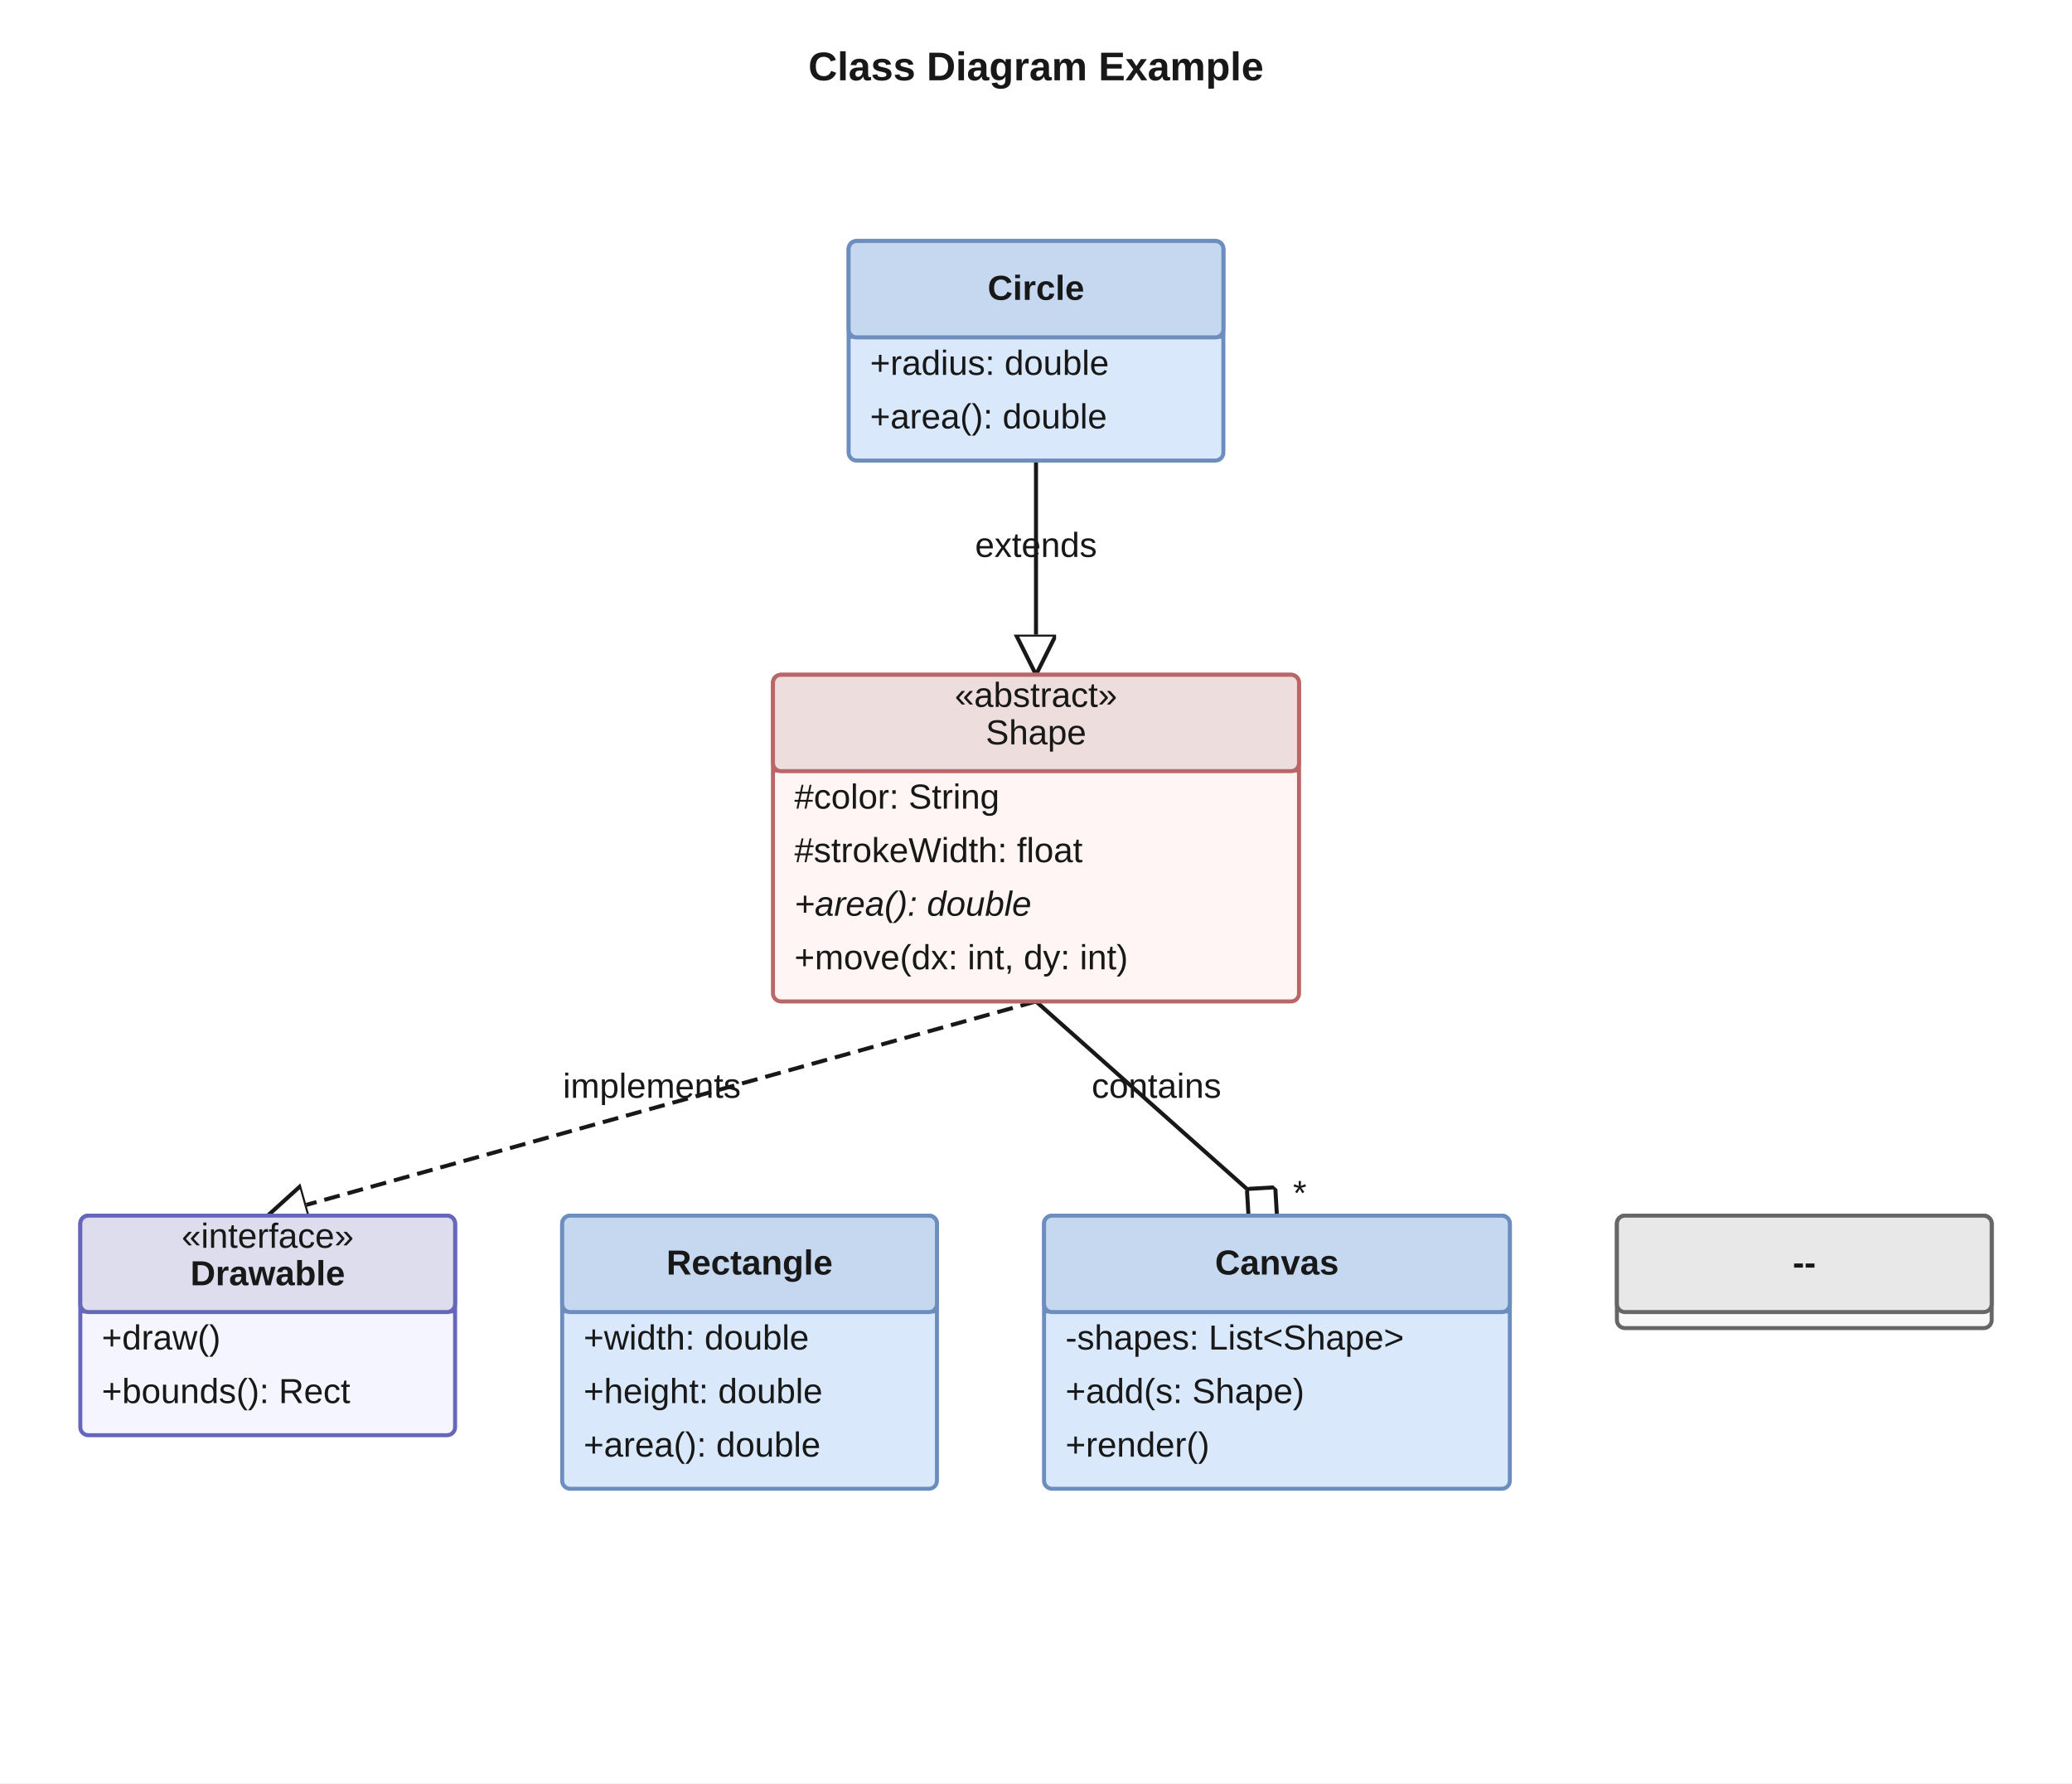
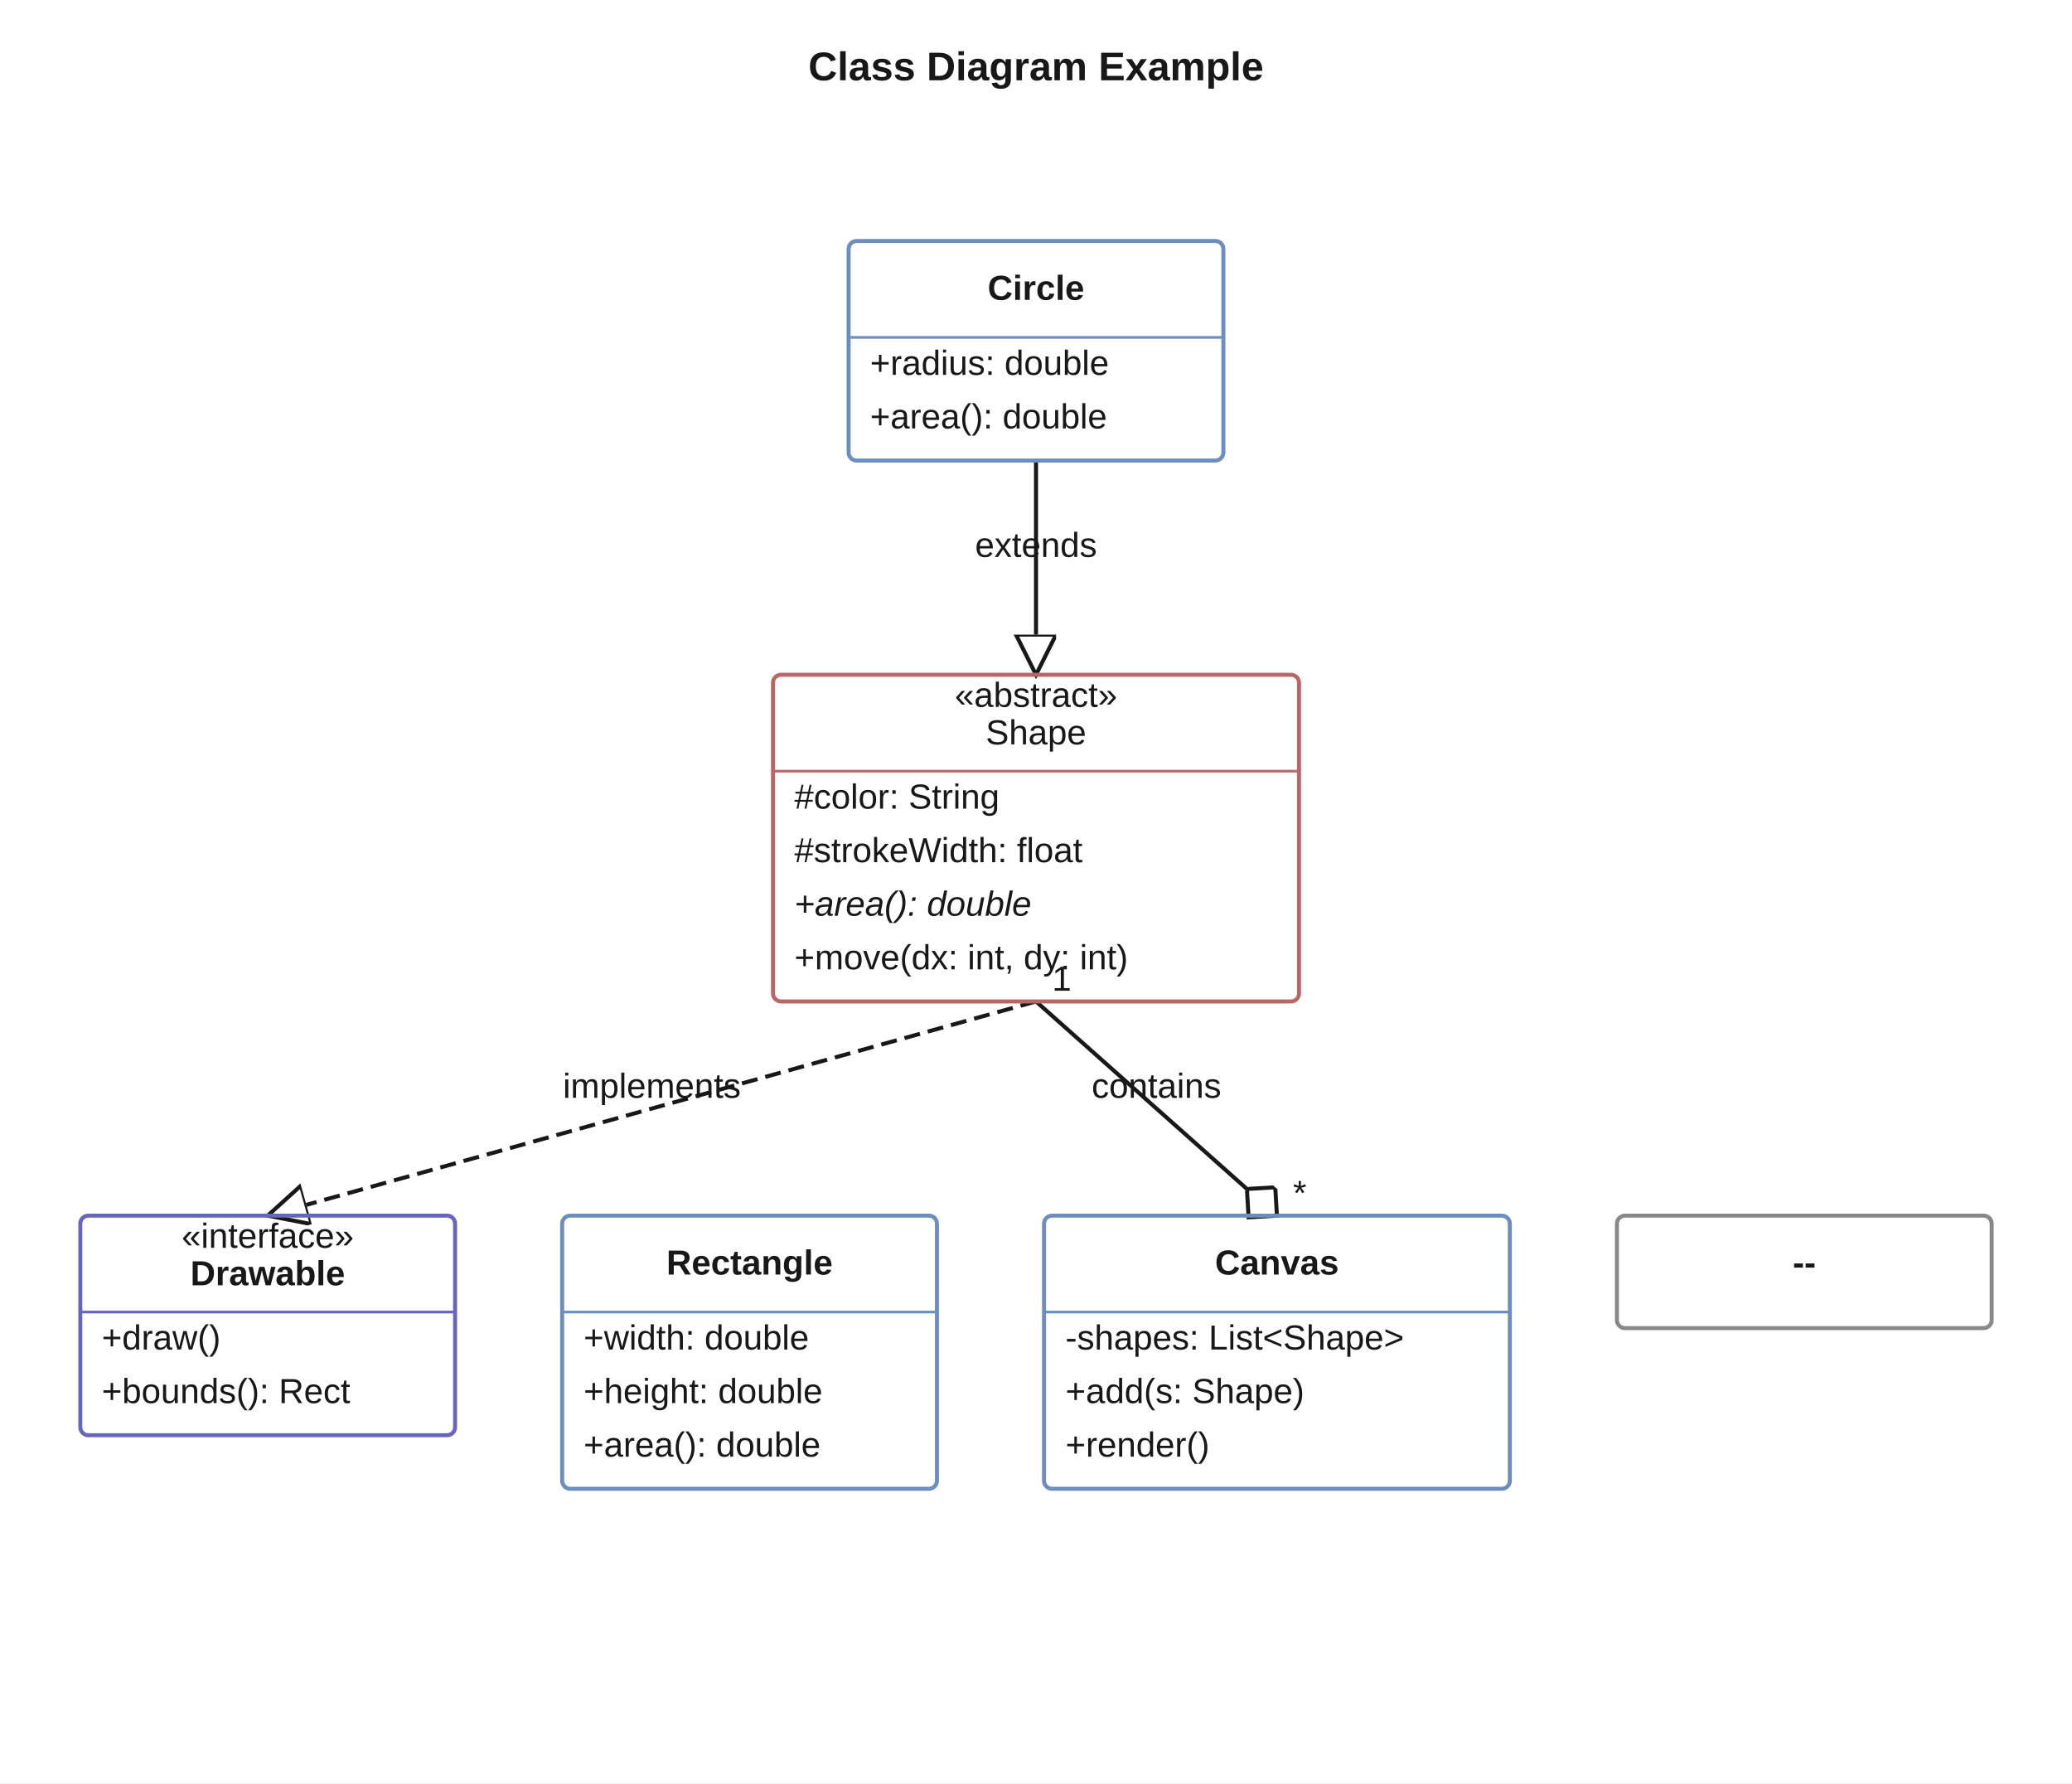
<svg xmlns="http://www.w3.org/2000/svg" height="666" viewBox="0 0 774 666" width="774">
  <defs>
    <marker id="arr-filled" markerHeight="12" markerWidth="12" orient="auto" refX="10" refY="5">
      <polygon fill="#181818" points="0 0, 10 5, 0 10" />
    </marker>
    <marker id="arr-hollow" markerHeight="12" markerWidth="12" orient="auto" refX="10" refY="5">
      <polygon fill="#ffffff" points="0 0, 10 5, 0 10" stroke="#181818" stroke-width="1" />
    </marker>
    <marker id="arr-diamond-f" markerHeight="12" markerWidth="12" orient="auto" refX="10" refY="5">
      <polygon fill="#181818" points="0 5, 5 0, 10 5, 5 10" />
    </marker>
    <marker id="arr-diamond-h" markerHeight="12" markerWidth="12" orient="auto" refX="10" refY="5">
      <polygon fill="#ffffff" points="0 5, 5 0, 10 5, 5 10" stroke="#181818" stroke-width="1" />
    </marker>
    <marker id="arrowhead" markerHeight="10" markerWidth="10" orient="auto" refX="9" refY="5">
      <polygon fill="#181818" points="0 0, 10 5, 0 10" />
    </marker>
    <marker id="arrowhead-open" markerHeight="10" markerWidth="10" orient="auto" refX="9" refY="5">
      <path d="M0,0 L10,5 L0,10" fill="none" stroke="#181818" stroke-width="1.5" />
    </marker>
  </defs>
  <style>
text{font-family:"Liberation Sans",Helvetica,Arial,sans-serif;font-size:13px;fill:#181818}.participant-box{fill:#dae8fc;stroke:#6c8ebf;stroke-width:1.5}.lifeline{stroke:#6c8ebf;stroke-width:1;stroke-dasharray:6,4}.activation{fill:#cce0ff;stroke:#6c8ebf;stroke-width:1}.arrow{stroke:#181818;stroke-width:1.5;fill:none}.arrow-dashed{stroke:#181818;stroke-width:1.5;fill:none;stroke-dasharray:6,3}.note-box{fill:#ffffc0;stroke:#bbbb00;stroke-width:1}.divider-line{stroke:#888888;stroke-width:1.5;stroke-dasharray:8,3}.divider-label{font-weight:bold}.title{font-size:15px;font-weight:bold}.class-line{stroke:#181818;stroke-width:1.5;fill:none}.class-line-dashed{stroke:#181818;stroke-width:1.5;fill:none;stroke-dasharray:6,3}.bg{fill:#ffffff}@media (prefers-color-scheme:dark){text{fill:#e8e8e8}.bg{fill:#1e1e1e}.arrow,.class-line{stroke:#e8e8e8}.arrow-dashed,.class-line-dashed{stroke:#e8e8e8}.divider-line{stroke:#aaaaaa}}
</style>
  <rect class="bg" fill="#ffffff" height="100%" width="100%" />
  <text class="title" text-anchor="middle" x="387" y="30">
Class Diagram Example
</text>
  <g>
    <line class="class-line-dashed" marker-end="url(#arr-hollow)" x1="387" x2="100" y1="374" y2="454" />
    <text font-size="11" text-anchor="middle" x="243.5" y="410">
implements
</text>
  </g>
  <g>
    <line class="class-line" marker-end="url(#arr-hollow)" x1="387" x2="387" y1="172" y2="252" />
    <text font-size="11" text-anchor="middle" x="387" y="208">
extends
</text>
  </g>
  <g>
    <line class="class-line" marker-end="url(#arr-diamond-h)" x1="387" x2="477" y1="374" y2="454" />
    <text font-size="11" text-anchor="middle" x="432" y="410">
contains
</text>
    <text font-size="11" x="393" y="370">
1
</text>
    <text font-size="11" x="483" y="450">
*
</text>
  </g>
  <g>
-     <rect fill="#f5f5ff" height="82" rx="3" stroke="#6666bb" stroke-width="1.5" width="140" x="30" y="454" />
-     <rect fill="#dde" height="36" rx="3" stroke="#6666bb" stroke-width="1.5" width="140" x="30" y="454" />
+     <rect fill="none" height="82" rx="3" stroke="#6666bb" stroke-width="1.5" width="140" x="30" y="454" />
    <text fill="#555" font-size="10" text-anchor="middle" x="100" y="466">
«interface»
</text>
    <text font-weight="bold" text-anchor="middle" x="100" y="480">
Drawable
</text>
    <line stroke="#6666bb" stroke-width="1" x1="30" x2="170" y1="490" y2="490" />
    <text font-style="normal" text-decoration="none" x="38" y="504">
+draw()
</text>
    <text font-style="normal" text-decoration="none" x="38" y="524">
+bounds(): Rect
</text>
  </g>
  <g>
-     <rect fill="#fff5f5" height="122" rx="3" stroke="#bb6666" stroke-width="1.5" width="196.5" x="288.75" y="252" />
-     <rect fill="#edd" height="36" rx="3" stroke="#bb6666" stroke-width="1.5" width="196.5" x="288.75" y="252" />
+     <rect fill="none" height="122" rx="3" stroke="#bb6666" stroke-width="1.5" width="196.5" x="288.75" y="252" />
    <text fill="#555" font-size="10" text-anchor="middle" x="387" y="264">
«abstract»
</text>
    <text font-weight="italic" text-anchor="middle" x="387" y="278">
Shape
</text>
    <line stroke="#bb6666" stroke-width="1" x1="288.75" x2="485.25" y1="288" y2="288" />
    <text font-style="normal" text-decoration="none" x="296.75" y="302">
#color: String
</text>
    <text font-style="normal" text-decoration="none" x="296.75" y="322">
#strokeWidth: float
</text>
    <text font-style="italic" text-decoration="none" x="296.75" y="342">
+area(): double
</text>
    <text font-style="normal" text-decoration="none" x="296.75" y="362">
+move(dx: int, dy: int)
</text>
  </g>
  <g>
-     <rect fill="#dae8fc" height="82" rx="3" stroke="#6c8ebf" stroke-width="1.5" width="140" x="317" y="90" />
-     <rect fill="#c5d8f0" height="36" rx="3" stroke="#6c8ebf" stroke-width="1.5" width="140" x="317" y="90" />
+     <rect fill="none" height="82" rx="3" stroke="#6c8ebf" stroke-width="1.5" width="140" x="317" y="90" />
    <text font-weight="bold" text-anchor="middle" x="387" y="112">
Circle
</text>
    <line stroke="#6c8ebf" stroke-width="1" x1="317" x2="457" y1="126" y2="126" />
    <text font-style="normal" text-decoration="none" x="325" y="140">
+radius: double
</text>
    <text font-style="normal" text-decoration="none" x="325" y="160">
+area(): double
</text>
  </g>
  <g>
-     <rect fill="#dae8fc" height="102" rx="3" stroke="#6c8ebf" stroke-width="1.5" width="140" x="210" y="454" />
-     <rect fill="#c5d8f0" height="36" rx="3" stroke="#6c8ebf" stroke-width="1.5" width="140" x="210" y="454" />
+     <rect fill="none" height="102" rx="3" stroke="#6c8ebf" stroke-width="1.5" width="140" x="210" y="454" />
    <text font-weight="bold" text-anchor="middle" x="280" y="476">
Rectangle
</text>
    <line stroke="#6c8ebf" stroke-width="1" x1="210" x2="350" y1="490" y2="490" />
    <text font-style="normal" text-decoration="none" x="218" y="504">
+width: double
</text>
    <text font-style="normal" text-decoration="none" x="218" y="524">
+height: double
</text>
    <text font-style="normal" text-decoration="none" x="218" y="544">
+area(): double
</text>
  </g>
  <g>
-     <rect fill="#dae8fc" height="102" rx="3" stroke="#6c8ebf" stroke-width="1.5" width="174" x="390" y="454" />
-     <rect fill="#c5d8f0" height="36" rx="3" stroke="#6c8ebf" stroke-width="1.5" width="174" x="390" y="454" />
+     <rect fill="none" height="102" rx="3" stroke="#6c8ebf" stroke-width="1.5" width="174" x="390" y="454" />
    <text font-weight="bold" text-anchor="middle" x="477" y="476">
Canvas
</text>
    <line stroke="#6c8ebf" stroke-width="1" x1="390" x2="564" y1="490" y2="490" />
    <text font-style="normal" text-decoration="none" x="398" y="504">
-shapes: List&lt;Shape&gt;
</text>
    <text font-style="normal" text-decoration="none" x="398" y="524">
+add(s: Shape)
</text>
    <text font-style="normal" text-decoration="none" x="398" y="544">
+render()
</text>
  </g>
  <g>
-     <rect fill="#f8f8f8" height="42" rx="3" stroke="#666666" stroke-width="1.5" width="140" x="604" y="454" />
-     <rect fill="#e8e8e8" height="36" rx="3" stroke="#666666" stroke-width="1.5" width="140" x="604" y="454" />
+     <rect fill="none" height="42" rx="3" stroke="#888888" stroke-width="1.5" width="140" x="604" y="454" />
    <text font-weight="bold" text-anchor="middle" x="674" y="476">
--
</text>
  </g>
</svg>
